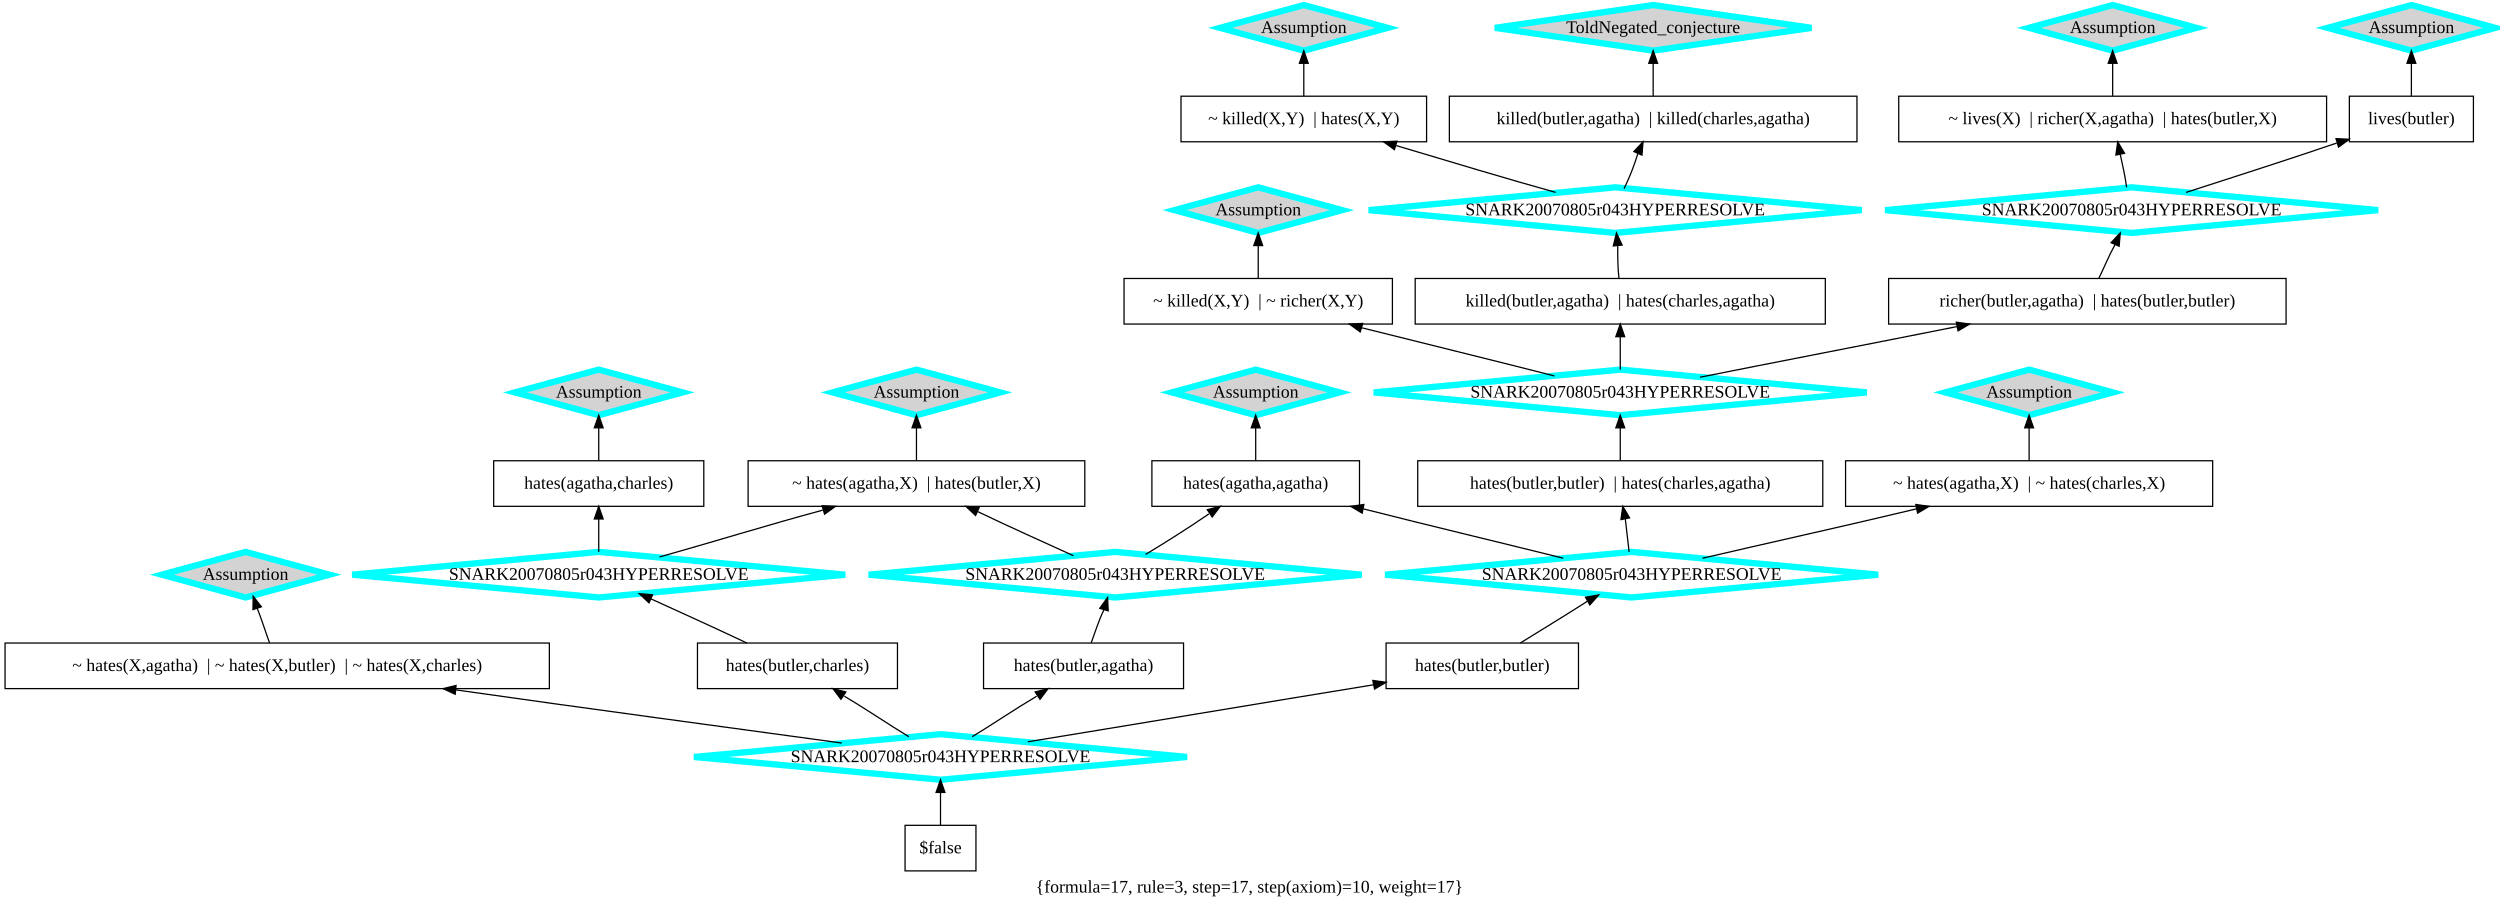
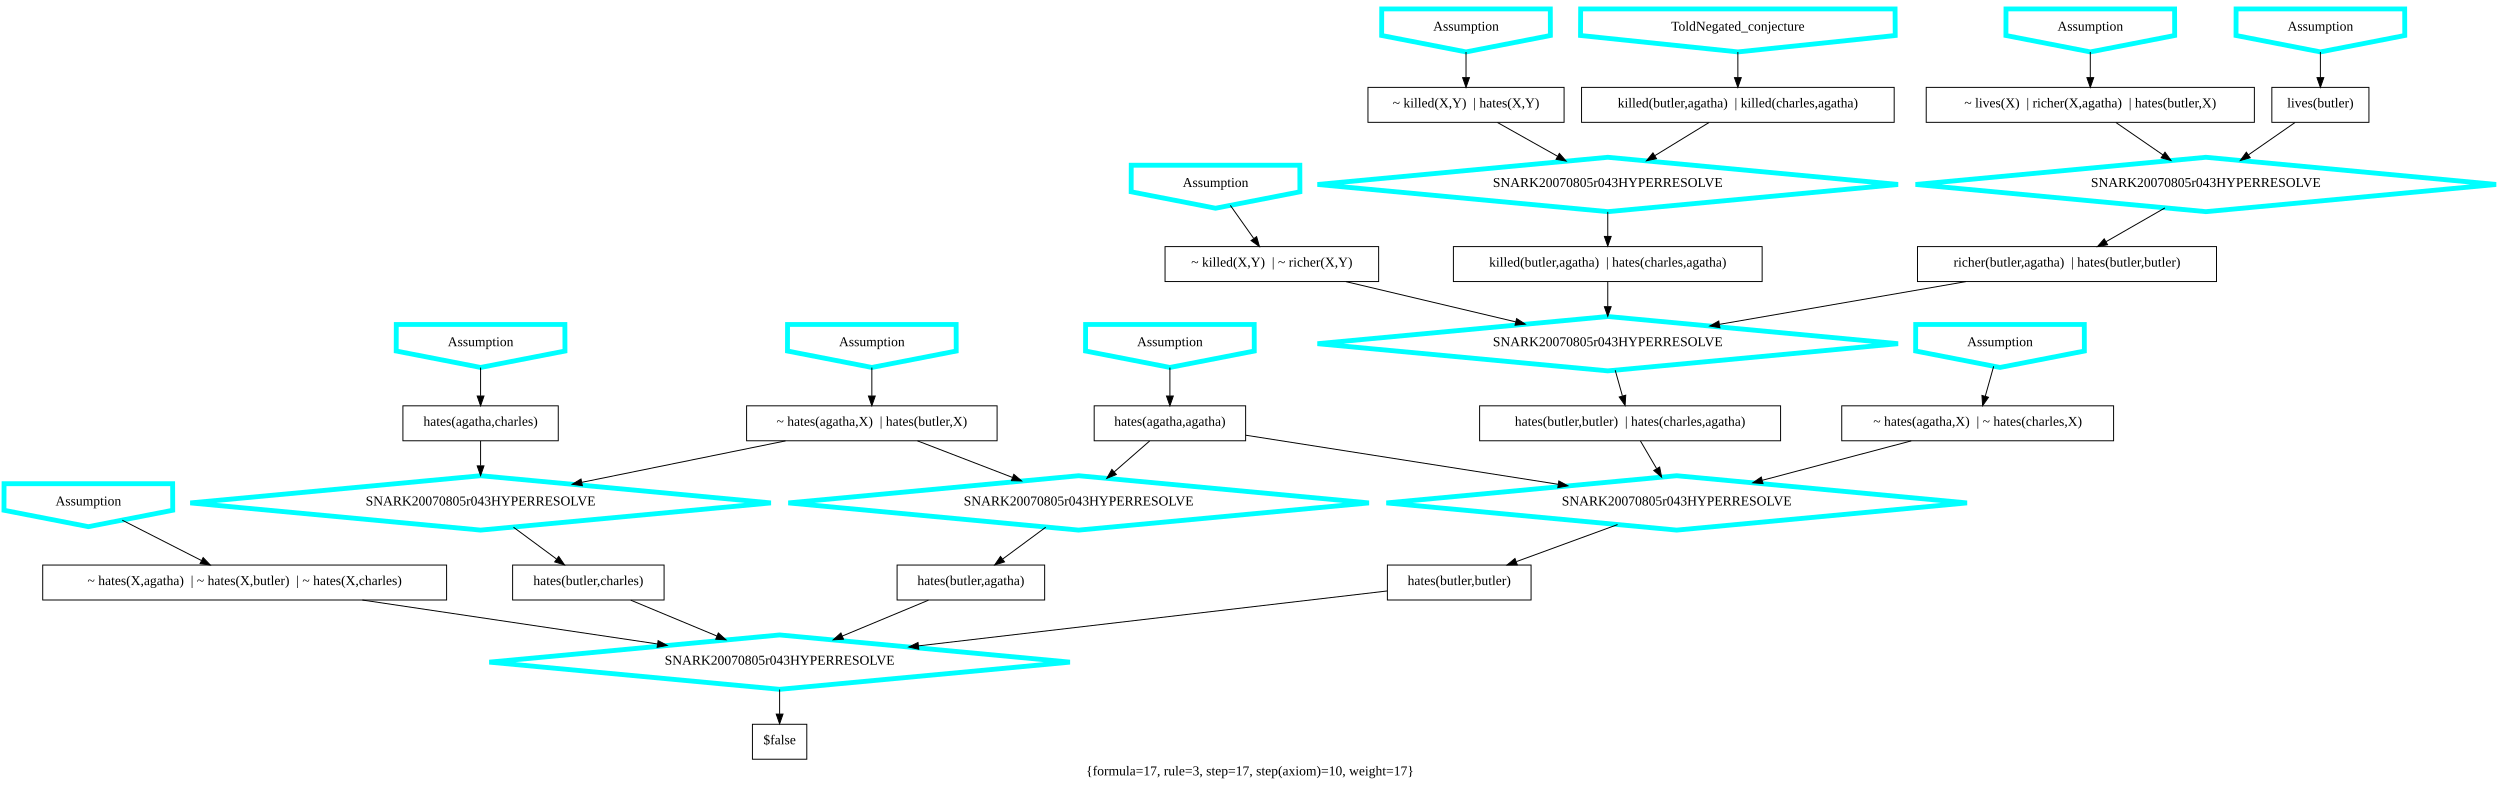
- <svg xmlns="http://www.w3.org/2000/svg" xmlns:xlink="http://www.w3.org/1999/xlink" width="1975pt" height="717pt" viewBox="0.00 0.00 1975.00 717.00">
-   <g id="graph0" class="graph" transform="scale(1 1) rotate(0) translate(4 713)">
-     <polygon style="fill:white;stroke:white;" points="-4,4 -4,-713 1971,-713 1971,4 -4,4" />
-     <text text-anchor="middle" x="983" y="-7.9" style="font-family:Times New Roman;font-size:14.00;">{formula=17, rule=3, step=17, step(axiom)=10, weight=17}</text>
+ <svg xmlns="http://www.w3.org/2000/svg" xmlns:xlink="http://www.w3.org/1999/xlink" width="2575pt" height="814pt" viewBox="0.00 0.00 2575.00 814.00">
+   <g id="graph1" class="graph" transform="scale(1 1) rotate(0) translate(4 810)">
+     <polygon fill="white" stroke="white" points="-4,5 -4,-810 2572,-810 2572,5 -4,5" />
+     <text text-anchor="middle" x="1283.5" y="-11.4" font-family="Times New Roman,serif" font-size="14.00">{formula=17, rule=3, step=17, step(axiom)=10, weight=17}</text>
    <g id="node1" class="node">
      <a xlink:href="http://inference-web.org/proofs/tptp/Solutions/PUZ/PUZ001-1/SNARK---20080805r005/answer.owl#ns_no_one_hates_everyone_conclusion" xlink:title="~ hates(X,agatha)  | ~ hates(X,butler)  | ~ hates(X,charles)">
-         <polygon style="fill:white;stroke:black;" points="430,-205 1.98952e-13,-205 0,-169 430,-169 430,-205" />
-         <text text-anchor="middle" x="215" y="-182.9" style="font-family:Times New Roman;font-size:14.00;">~ hates(X,agatha)  | ~ hates(X,butler)  | ~ hates(X,charles)</text>
-       </a>
-     </g>
-     <g id="node20" class="node">
-       <a xlink:href="http://browser.inference-web.org/iwbrowser/BrowseNodeSet?url=http%3A%2F%2Finference-web.org%2Fproofs%2Ftptp%2FSolutions%2FPUZ%2FPUZ001-1%2FSNARK---20080805r005%2Fanswer.owl%23ns_no_one_hates_everyone" xlink:title="Assumption">
-         <polygon style="fill:lightgrey;stroke:cyan;stroke-width:5;" points="190,-277 123.793,-259 190,-241 256.207,-259 190,-277" />
-         <text text-anchor="middle" x="190" y="-254.9" style="font-family:Times New Roman;font-size:14.00;">Assumption</text>
+         <polygon fill="white" stroke="black" points="456,-228 40,-228 40,-192 456,-192 456,-228" />
+         <text text-anchor="middle" x="248" y="-207.4" font-family="Times New Roman,serif" font-size="14.00">~ hates(X,agatha)  | ~ hates(X,butler)  | ~ hates(X,charles)</text>
+       </a>
+     </g>
+     <g id="node51" class="node">
+       <a xlink:href="http://browser.inference-web.org/iwbrowser/BrowseNodeSet?url=http%3A%2F%2Finference-web.org%2Fproofs%2Ftptp%2FSolutions%2FPUZ%2FPUZ001-1%2FSNARK---20080805r005%2Fanswer.owl%23answer" xlink:title="SNARK20070805r043HYPERRESOLVE">
+         <polygon fill="white" stroke="cyan" stroke-width="5" points="799,-156 500,-128 799,-100 1098,-128 799,-156" />
+         <text text-anchor="middle" x="799" y="-125.4" font-family="Times New Roman,serif" font-size="14.00">SNARK20070805r043HYPERRESOLVE</text>
+       </a>
+     </g>
+     <g id="edge50" class="edge">
+       <path fill="none" stroke="black" d="M369.26,-191.954C459.355,-178.546 581.92,-160.306 673.104,-146.736" />
+       <polygon fill="black" stroke="black" points="673.847,-150.164 683.223,-145.23 672.816,-143.24 673.847,-150.164" />
+     </g>
+     <g id="node2" class="node">
+       <a xlink:href="http://inference-web.org/proofs/tptp/Solutions/PUZ/PUZ001-1/SNARK---20080805r005/answer.owl#ns_agatha_hates_charles_conclusion" xlink:title="hates(agatha,charles)">
+         <polygon fill="white" stroke="black" points="571,-392 411,-392 411,-356 571,-356 571,-392" />
+         <text text-anchor="middle" x="491" y="-371.4" font-family="Times New Roman,serif" font-size="14.00">hates(agatha,charles)</text>
+       </a>
+     </g>
+     <g id="node18" class="node">
+       <a xlink:href="http://browser.inference-web.org/iwbrowser/BrowseNodeSet?url=http%3A%2F%2Finference-web.org%2Fproofs%2Ftptp%2FSolutions%2FPUZ%2FPUZ001-1%2FSNARK---20080805r005%2Fanswer.owl%23ns_14" xlink:title="SNARK20070805r043HYPERRESOLVE">
+         <polygon fill="white" stroke="cyan" stroke-width="5" points="491,-320 192,-292 491,-264 790,-292 491,-320" />
+         <text text-anchor="middle" x="491" y="-289.4" font-family="Times New Roman,serif" font-size="14.00">SNARK20070805r043HYPERRESOLVE</text>
      </a>
    </g>
    <g id="edge4" class="edge">
-       <path style="fill:none;stroke:black;" d="M209,-205C206,-213 203,-223 199,-233" />
-       <polygon style="fill:black;stroke:black;" points="195.842,-231.406 196,-242 202.483,-233.62 195.842,-231.406" />
-     </g>
-     <g id="node2" class="node">
+       <path fill="none" stroke="black" d="M491,-355.802C491,-348.273 491,-339.24 491,-330.372" />
+       <polygon fill="black" stroke="black" points="494.5,-330.137 491,-320.137 487.5,-330.137 494.5,-330.137" />
+     </g>
+     <g id="node3" class="node">
      <a xlink:href="http://inference-web.org/proofs/tptp/Solutions/PUZ/PUZ001-1/SNARK---20080805r005/answer.owl#ns_17_conclusion" xlink:title="hates(butler,butler)  | hates(charles,agatha)">
-         <polygon style="fill:white;stroke:black;" points="1436,-349 1116,-349 1116,-313 1436,-313 1436,-349" />
-         <text text-anchor="middle" x="1276" y="-326.9" style="font-family:Times New Roman;font-size:14.00;">hates(butler,butler)  | hates(charles,agatha)</text>
-       </a>
-     </g>
-     <g id="node44" class="node">
-       <a xlink:href="http://browser.inference-web.org/iwbrowser/BrowseNodeSet?url=http%3A%2F%2Finference-web.org%2Fproofs%2Ftptp%2FSolutions%2FPUZ%2FPUZ001-1%2FSNARK---20080805r005%2Fanswer.owl%23ns_17" xlink:title="SNARK20070805r043HYPERRESOLVE">
-         <polygon style="fill:white;stroke:cyan;stroke-width:5;" points="1276,-421 1081.24,-403 1276,-385 1470.76,-403 1276,-421" />
-         <text text-anchor="middle" x="1276" y="-398.9" style="font-family:Times New Roman;font-size:14.00;">SNARK20070805r043HYPERRESOLVE</text>
-       </a>
-     </g>
-     <g id="edge36" class="edge">
-       <path style="fill:none;stroke:black;" d="M1276,-349C1276,-357 1276,-366 1276,-375" />
-       <polygon style="fill:black;stroke:black;" points="1272.5,-375 1276,-385 1279.5,-375 1272.5,-375" />
-     </g>
-     <g id="node3" class="node">
+         <polygon fill="white" stroke="black" points="1830,-392 1520,-392 1520,-356 1830,-356 1830,-392" />
+         <text text-anchor="middle" x="1675" y="-371.4" font-family="Times New Roman,serif" font-size="14.00">hates(butler,butler)  | hates(charles,agatha)</text>
+       </a>
+     </g>
+     <g id="node22" class="node">
+       <a xlink:href="http://browser.inference-web.org/iwbrowser/BrowseNodeSet?url=http%3A%2F%2Finference-web.org%2Fproofs%2Ftptp%2FSolutions%2FPUZ%2FPUZ001-1%2FSNARK---20080805r005%2Fanswer.owl%23ns_18" xlink:title="SNARK20070805r043HYPERRESOLVE">
+         <polygon fill="white" stroke="cyan" stroke-width="5" points="1723,-320 1424,-292 1723,-264 2022,-292 1723,-320" />
+         <text text-anchor="middle" x="1723" y="-289.4" font-family="Times New Roman,serif" font-size="14.00">SNARK20070805r043HYPERRESOLVE</text>
+       </a>
+     </g>
+     <g id="edge12" class="edge">
+       <path fill="none" stroke="black" d="M1685.65,-355.802C1690.56,-347.421 1696.56,-337.176 1702.3,-327.369" />
+       <polygon fill="black" stroke="black" points="1705.43,-328.951 1707.46,-318.552 1699.38,-325.414 1705.43,-328.951" />
+     </g>
+     <g id="node4" class="node">
      <a xlink:href="http://inference-web.org/proofs/tptp/Solutions/PUZ/PUZ001-1/SNARK---20080805r005/answer.owl#ns_killer_hates_victim_conclusion" xlink:title="~ killed(X,Y)  | hates(X,Y)">
-         <polygon style="fill:white;stroke:black;" points="1123,-637 929,-637 929,-601 1123,-601 1123,-637" />
-         <text text-anchor="middle" x="1026" y="-614.9" style="font-family:Times New Roman;font-size:14.00;">~ killed(X,Y)  | hates(X,Y)</text>
-       </a>
-     </g>
-     <g id="node22" class="node">
-       <a xlink:href="http://browser.inference-web.org/iwbrowser/BrowseNodeSet?url=http%3A%2F%2Finference-web.org%2Fproofs%2Ftptp%2FSolutions%2FPUZ%2FPUZ001-1%2FSNARK---20080805r005%2Fanswer.owl%23ns_killer_hates_victim" xlink:title="Assumption">
-         <polygon style="fill:lightgrey;stroke:cyan;stroke-width:5;" points="1026,-709 959.793,-691 1026,-673 1092.21,-691 1026,-709" />
-         <text text-anchor="middle" x="1026" y="-686.9" style="font-family:Times New Roman;font-size:14.00;">Assumption</text>
-       </a>
-     </g>
-     <g id="edge6" class="edge">
-       <path style="fill:none;stroke:black;" d="M1026,-637C1026,-645 1026,-654 1026,-663" />
-       <polygon style="fill:black;stroke:black;" points="1022.5,-663 1026,-673 1029.5,-663 1022.5,-663" />
-     </g>
-     <g id="node4" class="node">
-       <a xlink:href="http://inference-web.org/proofs/tptp/Solutions/PUZ/PUZ001-1/SNARK---20080805r005/answer.owl#ns_agatha_hates_charles_conclusion" xlink:title="hates(agatha,charles)">
-         <polygon style="fill:white;stroke:black;" points="552,-349 386,-349 386,-313 552,-313 552,-349" />
-         <text text-anchor="middle" x="469" y="-326.9" style="font-family:Times New Roman;font-size:14.00;">hates(agatha,charles)</text>
-       </a>
-     </g>
-     <g id="node40" class="node">
-       <a xlink:href="http://browser.inference-web.org/iwbrowser/BrowseNodeSet?url=http%3A%2F%2Finference-web.org%2Fproofs%2Ftptp%2FSolutions%2FPUZ%2FPUZ001-1%2FSNARK---20080805r005%2Fanswer.owl%23ns_agatha_hates_charles" xlink:title="Assumption">
-         <polygon style="fill:lightgrey;stroke:cyan;stroke-width:5;" points="469,-421 402.793,-403 469,-385 535.207,-403 469,-421" />
-         <text text-anchor="middle" x="469" y="-398.9" style="font-family:Times New Roman;font-size:14.00;">Assumption</text>
-       </a>
-     </g>
-     <g id="edge32" class="edge">
-       <path style="fill:none;stroke:black;" d="M469,-349C469,-357 469,-366 469,-375" />
-       <polygon style="fill:black;stroke:black;" points="465.5,-375 469,-385 472.5,-375 465.5,-375" />
+         <polygon fill="white" stroke="black" points="1607,-720 1405,-720 1405,-684 1607,-684 1607,-720" />
+         <text text-anchor="middle" x="1506" y="-699.4" font-family="Times New Roman,serif" font-size="14.00">~ killed(X,Y)  | hates(X,Y)</text>
+       </a>
+     </g>
+     <g id="node27" class="node">
+       <a xlink:href="http://browser.inference-web.org/iwbrowser/BrowseNodeSet?url=http%3A%2F%2Finference-web.org%2Fproofs%2Ftptp%2FSolutions%2FPUZ%2FPUZ001-1%2FSNARK---20080805r005%2Fanswer.owl%23ns_15" xlink:title="SNARK20070805r043HYPERRESOLVE">
+         <polygon fill="white" stroke="cyan" stroke-width="5" points="1652,-648 1353,-620 1652,-592 1951,-620 1652,-648" />
+         <text text-anchor="middle" x="1652" y="-617.4" font-family="Times New Roman,serif" font-size="14.00">SNARK20070805r043HYPERRESOLVE</text>
+       </a>
+     </g>
+     <g id="edge18" class="edge">
+       <path fill="none" stroke="black" d="M1538.4,-683.802C1556.55,-673.608 1579.61,-660.658 1600.2,-649.093" />
+       <polygon fill="black" stroke="black" points="1602.15,-652.011 1609.16,-644.062 1598.72,-645.908 1602.15,-652.011" />
    </g>
    <g id="node5" class="node">
      <a xlink:href="http://inference-web.org/proofs/tptp/Solutions/PUZ/PUZ001-1/SNARK---20080805r005/answer.owl#ns_different_hates_conclusion" xlink:title="~ hates(agatha,X)  | ~ hates(charles,X)">
-         <polygon style="fill:white;stroke:black;" points="1744,-349 1454,-349 1454,-313 1744,-313 1744,-349" />
-         <text text-anchor="middle" x="1599" y="-326.9" style="font-family:Times New Roman;font-size:14.00;">~ hates(agatha,X)  | ~ hates(charles,X)</text>
-       </a>
-     </g>
-     <g id="node64" class="node">
-       <a xlink:href="http://browser.inference-web.org/iwbrowser/BrowseNodeSet?url=http%3A%2F%2Finference-web.org%2Fproofs%2Ftptp%2FSolutions%2FPUZ%2FPUZ001-1%2FSNARK---20080805r005%2Fanswer.owl%23ns_different_hates" xlink:title="Assumption">
-         <polygon style="fill:lightgrey;stroke:cyan;stroke-width:5;" points="1599,-421 1532.79,-403 1599,-385 1665.21,-403 1599,-421" />
-         <text text-anchor="middle" x="1599" y="-398.9" style="font-family:Times New Roman;font-size:14.00;">Assumption</text>
-       </a>
-     </g>
-     <g id="edge66" class="edge">
-       <path style="fill:none;stroke:black;" d="M1599,-349C1599,-357 1599,-366 1599,-375" />
-       <polygon style="fill:black;stroke:black;" points="1595.5,-375 1599,-385 1602.5,-375 1595.5,-375" />
+         <polygon fill="white" stroke="black" points="2173,-392 1893,-392 1893,-356 2173,-356 2173,-392" />
+         <text text-anchor="middle" x="2033" y="-371.4" font-family="Times New Roman,serif" font-size="14.00">~ hates(agatha,X)  | ~ hates(charles,X)</text>
+       </a>
+     </g>
+     <g id="edge10" class="edge">
+       <path fill="none" stroke="black" d="M1964.59,-355.903C1919.46,-343.968 1859.93,-328.219 1811.25,-315.343" />
+       <polygon fill="black" stroke="black" points="1811.91,-311.898 1801.35,-312.725 1810.12,-318.666 1811.91,-311.898" />
    </g>
    <g id="node6" class="node">
      <a xlink:href="http://inference-web.org/proofs/tptp/Solutions/PUZ/PUZ001-1/SNARK---20080805r005/answer.owl#ns_poorer_killer_conclusion" xlink:title="~ killed(X,Y)  | ~ richer(X,Y)">
-         <polygon style="fill:white;stroke:black;" points="1096,-493 884,-493 884,-457 1096,-457 1096,-493" />
-         <text text-anchor="middle" x="990" y="-470.9" style="font-family:Times New Roman;font-size:14.00;">~ killed(X,Y)  | ~ richer(X,Y)</text>
-       </a>
-     </g>
-     <g id="node34" class="node">
-       <a xlink:href="http://browser.inference-web.org/iwbrowser/BrowseNodeSet?url=http%3A%2F%2Finference-web.org%2Fproofs%2Ftptp%2FSolutions%2FPUZ%2FPUZ001-1%2FSNARK---20080805r005%2Fanswer.owl%23ns_poorer_killer" xlink:title="Assumption">
-         <polygon style="fill:lightgrey;stroke:cyan;stroke-width:5;" points="990,-565 923.793,-547 990,-529 1056.21,-547 990,-565" />
-         <text text-anchor="middle" x="990" y="-542.9" style="font-family:Times New Roman;font-size:14.00;">Assumption</text>
-       </a>
-     </g>
-     <g id="edge24" class="edge">
-       <path style="fill:none;stroke:black;" d="M990,-493C990,-501 990,-510 990,-519" />
-       <polygon style="fill:black;stroke:black;" points="986.5,-519 990,-529 993.5,-519 986.5,-519" />
+         <polygon fill="white" stroke="black" points="1416,-556 1196,-556 1196,-520 1416,-520 1416,-556" />
+         <text text-anchor="middle" x="1306" y="-535.4" font-family="Times New Roman,serif" font-size="14.00">~ killed(X,Y)  | ~ richer(X,Y)</text>
+       </a>
+     </g>
+     <g id="node65" class="node">
+       <a xlink:href="http://browser.inference-web.org/iwbrowser/BrowseNodeSet?url=http%3A%2F%2Finference-web.org%2Fproofs%2Ftptp%2FSolutions%2FPUZ%2FPUZ001-1%2FSNARK---20080805r005%2Fanswer.owl%23ns_17" xlink:title="SNARK20070805r043HYPERRESOLVE">
+         <polygon fill="white" stroke="cyan" stroke-width="5" points="1652,-484 1353,-456 1652,-428 1951,-456 1652,-484" />
+         <text text-anchor="middle" x="1652" y="-453.4" font-family="Times New Roman,serif" font-size="14.00">SNARK20070805r043HYPERRESOLVE</text>
+       </a>
+     </g>
+     <g id="edge68" class="edge">
+       <path fill="none" stroke="black" d="M1382.36,-519.903C1433.89,-507.69 1502.27,-491.484 1557.28,-478.449" />
+       <polygon fill="black" stroke="black" points="1558.11,-481.849 1567.03,-476.137 1556.49,-475.037 1558.11,-481.849" />
    </g>
    <g id="node7" class="node">
      <a xlink:href="http://inference-web.org/proofs/tptp/Solutions/PUZ/PUZ001-1/SNARK---20080805r005/answer.owl#ns_19_conclusion" xlink:title="$false">
-         <polygon style="fill:white;stroke:black;" points="767,-61 711,-61 711,-25 767,-25 767,-61" />
-         <text text-anchor="middle" x="739" y="-38.9" style="font-family:Times New Roman;font-size:14.00;">$false</text>
-       </a>
-     </g>
-     <g id="node28" class="node">
-       <a xlink:href="http://browser.inference-web.org/iwbrowser/BrowseNodeSet?url=http%3A%2F%2Finference-web.org%2Fproofs%2Ftptp%2FSolutions%2FPUZ%2FPUZ001-1%2FSNARK---20080805r005%2Fanswer.owl%23answer" xlink:title="SNARK20070805r043HYPERRESOLVE">
-         <polygon style="fill:white;stroke:cyan;stroke-width:5;" points="739,-133 544.237,-115 739,-97 933.763,-115 739,-133" />
-         <text text-anchor="middle" x="739" y="-110.9" style="font-family:Times New Roman;font-size:14.00;">SNARK20070805r043HYPERRESOLVE</text>
-       </a>
-     </g>
-     <g id="edge14" class="edge">
-       <path style="fill:none;stroke:black;" d="M739,-61C739,-69 739,-78 739,-87" />
-       <polygon style="fill:black;stroke:black;" points="735.5,-87 739,-97 742.5,-87 735.5,-87" />
+         <polygon fill="white" stroke="black" points="827,-64 771,-64 771,-28 827,-28 827,-64" />
+         <text text-anchor="middle" x="799" y="-43.4" font-family="Times New Roman,serif" font-size="14.00">$false</text>
+       </a>
    </g>
    <g id="node8" class="node">
      <a xlink:href="http://inference-web.org/proofs/tptp/Solutions/PUZ/PUZ001-1/SNARK---20080805r005/answer.owl#ns_14_conclusion" xlink:title="hates(butler,charles)">
-         <polygon style="fill:white;stroke:black;" points="705,-205 547,-205 547,-169 705,-169 705,-205" />
-         <text text-anchor="middle" x="626" y="-182.9" style="font-family:Times New Roman;font-size:14.00;">hates(butler,charles)</text>
-       </a>
-     </g>
-     <g id="node60" class="node">
-       <a xlink:href="http://browser.inference-web.org/iwbrowser/BrowseNodeSet?url=http%3A%2F%2Finference-web.org%2Fproofs%2Ftptp%2FSolutions%2FPUZ%2FPUZ001-1%2FSNARK---20080805r005%2Fanswer.owl%23ns_14" xlink:title="SNARK20070805r043HYPERRESOLVE">
-         <polygon style="fill:white;stroke:cyan;stroke-width:5;" points="469,-277 274.237,-259 469,-241 663.763,-259 469,-277" />
-         <text text-anchor="middle" x="469" y="-254.9" style="font-family:Times New Roman;font-size:14.00;">SNARK20070805r043HYPERRESOLVE</text>
-       </a>
-     </g>
-     <g id="edge60" class="edge">
-       <path style="fill:none;stroke:black;" d="M586,-205C563,-216 534,-229 510,-240" />
-       <polygon style="fill:black;stroke:black;" points="508.717,-236.74 501,-244 511.56,-243.137 508.717,-236.74" />
+         <polygon fill="white" stroke="black" points="680,-228 524,-228 524,-192 680,-192 680,-228" />
+         <text text-anchor="middle" x="602" y="-207.4" font-family="Times New Roman,serif" font-size="14.00">hates(butler,charles)</text>
+       </a>
+     </g>
+     <g id="edge52" class="edge">
+       <path fill="none" stroke="black" d="M645.721,-191.802C671.803,-180.945 705.4,-166.96 734.489,-154.852" />
+       <polygon fill="black" stroke="black" points="735.873,-158.067 743.76,-150.993 733.183,-151.605 735.873,-158.067" />
    </g>
    <g id="node9" class="node">
      <a xlink:href="http://inference-web.org/proofs/tptp/Solutions/PUZ/PUZ001-1/SNARK---20080805r005/answer.owl#ns_13_conclusion" xlink:title="hates(butler,agatha)">
-         <polygon style="fill:white;stroke:black;" points="931,-205 773,-205 773,-169 931,-169 931,-205" />
-         <text text-anchor="middle" x="852" y="-182.9" style="font-family:Times New Roman;font-size:14.00;">hates(butler,agatha)</text>
-       </a>
-     </g>
-     <g id="node24" class="node">
-       <a xlink:href="http://browser.inference-web.org/iwbrowser/BrowseNodeSet?url=http%3A%2F%2Finference-web.org%2Fproofs%2Ftptp%2FSolutions%2FPUZ%2FPUZ001-1%2FSNARK---20080805r005%2Fanswer.owl%23ns_13" xlink:title="SNARK20070805r043HYPERRESOLVE">
-         <polygon style="fill:white;stroke:cyan;stroke-width:5;" points="877,-277 682.237,-259 877,-241 1071.76,-259 877,-277" />
-         <text text-anchor="middle" x="877" y="-254.9" style="font-family:Times New Roman;font-size:14.00;">SNARK20070805r043HYPERRESOLVE</text>
-       </a>
-     </g>
-     <g id="edge8" class="edge">
-       <path style="fill:none;stroke:black;" d="M858,-205C861,-213 864,-223 868,-231" />
-       <polygon style="fill:black;stroke:black;" points="864.774,-232.427 871,-241 871.479,-230.416 864.774,-232.427" />
+         <polygon fill="white" stroke="black" points="1072,-228 920,-228 920,-192 1072,-192 1072,-228" />
+         <text text-anchor="middle" x="996" y="-207.4" font-family="Times New Roman,serif" font-size="14.00">hates(butler,agatha)</text>
+       </a>
+     </g>
+     <g id="edge48" class="edge">
+       <path fill="none" stroke="black" d="M952.279,-191.802C926.197,-180.945 892.6,-166.96 863.511,-154.852" />
+       <polygon fill="black" stroke="black" points="864.817,-151.605 854.24,-150.993 862.127,-158.067 864.817,-151.605" />
    </g>
    <g id="node10" class="node">
      <a xlink:href="http://inference-web.org/proofs/tptp/Solutions/PUZ/PUZ001-1/SNARK---20080805r005/answer.owl#ns_18_conclusion" xlink:title="hates(butler,butler)">
-         <polygon style="fill:white;stroke:black;" points="1243,-205 1091,-205 1091,-169 1243,-169 1243,-205" />
-         <text text-anchor="middle" x="1167" y="-182.9" style="font-family:Times New Roman;font-size:14.00;">hates(butler,butler)</text>
-       </a>
-     </g>
-     <g id="node51" class="node">
-       <a xlink:href="http://browser.inference-web.org/iwbrowser/BrowseNodeSet?url=http%3A%2F%2Finference-web.org%2Fproofs%2Ftptp%2FSolutions%2FPUZ%2FPUZ001-1%2FSNARK---20080805r005%2Fanswer.owl%23ns_18" xlink:title="SNARK20070805r043HYPERRESOLVE">
-         <polygon style="fill:white;stroke:cyan;stroke-width:5;" points="1285,-277 1090.24,-259 1285,-241 1479.76,-259 1285,-277" />
-         <text text-anchor="middle" x="1285" y="-254.9" style="font-family:Times New Roman;font-size:14.00;">SNARK20070805r043HYPERRESOLVE</text>
-       </a>
-     </g>
-     <g id="edge46" class="edge">
-       <path style="fill:none;stroke:black;" d="M1197,-205C1213,-215 1233,-227 1250,-238" />
-       <polygon style="fill:black;stroke:black;" points="1248.56,-241.203 1259,-243 1251.96,-235.084 1248.56,-241.203" />
+         <polygon fill="white" stroke="black" points="1573,-228 1425,-228 1425,-192 1573,-192 1573,-228" />
+         <text text-anchor="middle" x="1499" y="-207.4" font-family="Times New Roman,serif" font-size="14.00">hates(butler,butler)</text>
+       </a>
+     </g>
+     <g id="edge54" class="edge">
+       <path fill="none" stroke="black" d="M1424.75,-201.302C1310.21,-187.885 1088.38,-161.898 941.977,-144.749" />
+       <polygon fill="black" stroke="black" points="942.347,-141.268 932.008,-143.581 941.533,-148.221 942.347,-141.268" />
    </g>
    <g id="node11" class="node">
+       <a xlink:href="http://inference-web.org/proofs/tptp/Solutions/PUZ/PUZ001-1/SNARK---20080805r005/answer.owl#ns_same_hates_conclusion" xlink:title="~ hates(agatha,X)  | hates(butler,X)">
+         <polygon fill="white" stroke="black" points="1023,-392 765,-392 765,-356 1023,-356 1023,-392" />
+         <text text-anchor="middle" x="894" y="-371.4" font-family="Times New Roman,serif" font-size="14.00">~ hates(agatha,X)  | hates(butler,X)</text>
+       </a>
+     </g>
+     <g id="edge6" class="edge">
+       <path fill="none" stroke="black" d="M805.061,-355.903C743.107,-343.297 660.25,-326.438 595.198,-313.202" />
+       <polygon fill="black" stroke="black" points="595.823,-309.757 585.326,-311.193 594.427,-316.616 595.823,-309.757" />
+     </g>
+     <g id="node41" class="node">
+       <a xlink:href="http://browser.inference-web.org/iwbrowser/BrowseNodeSet?url=http%3A%2F%2Finference-web.org%2Fproofs%2Ftptp%2FSolutions%2FPUZ%2FPUZ001-1%2FSNARK---20080805r005%2Fanswer.owl%23ns_13" xlink:title="SNARK20070805r043HYPERRESOLVE">
+         <polygon fill="white" stroke="cyan" stroke-width="5" points="1107,-320 808,-292 1107,-264 1406,-292 1107,-320" />
+         <text text-anchor="middle" x="1107" y="-289.4" font-family="Times New Roman,serif" font-size="14.00">SNARK20070805r043HYPERRESOLVE</text>
+       </a>
+     </g>
+     <g id="edge34" class="edge">
+       <path fill="none" stroke="black" d="M941.007,-355.903C969.652,-344.876 1006.75,-330.593 1038.61,-318.329" />
+       <polygon fill="black" stroke="black" points="1040.24,-321.452 1048.31,-314.593 1037.72,-314.919 1040.24,-321.452" />
+     </g>
+     <g id="node12" class="node">
      <a xlink:href="http://inference-web.org/proofs/tptp/Solutions/PUZ/PUZ001-1/SNARK---20080805r005/answer.owl#ns_agatha_hates_agatha_conclusion" xlink:title="hates(agatha,agatha)">
-         <polygon style="fill:white;stroke:black;" points="1070,-349 906,-349 906,-313 1070,-313 1070,-349" />
-         <text text-anchor="middle" x="988" y="-326.9" style="font-family:Times New Roman;font-size:14.00;">hates(agatha,agatha)</text>
-       </a>
-     </g>
-     <g id="node49" class="node">
-       <a xlink:href="http://browser.inference-web.org/iwbrowser/BrowseNodeSet?url=http%3A%2F%2Finference-web.org%2Fproofs%2Ftptp%2FSolutions%2FPUZ%2FPUZ001-1%2FSNARK---20080805r005%2Fanswer.owl%23ns_agatha_hates_agatha" xlink:title="Assumption">
-         <polygon style="fill:lightgrey;stroke:cyan;stroke-width:5;" points="988,-421 921.793,-403 988,-385 1054.21,-403 988,-421" />
-         <text text-anchor="middle" x="988" y="-398.9" style="font-family:Times New Roman;font-size:14.00;">Assumption</text>
-       </a>
-     </g>
-     <g id="edge44" class="edge">
-       <path style="fill:none;stroke:black;" d="M988,-349C988,-357 988,-366 988,-375" />
-       <polygon style="fill:black;stroke:black;" points="984.5,-375 988,-385 991.5,-375 984.5,-375" />
-     </g>
-     <g id="node12" class="node">
-       <a xlink:href="http://inference-web.org/proofs/tptp/Solutions/PUZ/PUZ001-1/SNARK---20080805r005/answer.owl#ns_same_hates_conclusion" xlink:title="~ hates(agatha,X)  | hates(butler,X)">
-         <polygon style="fill:white;stroke:black;" points="853,-349 587,-349 587,-313 853,-313 853,-349" />
-         <text text-anchor="middle" x="720" y="-326.9" style="font-family:Times New Roman;font-size:14.00;">~ hates(agatha,X)  | hates(butler,X)</text>
-       </a>
-     </g>
-     <g id="node42" class="node">
-       <a xlink:href="http://browser.inference-web.org/iwbrowser/BrowseNodeSet?url=http%3A%2F%2Finference-web.org%2Fproofs%2Ftptp%2FSolutions%2FPUZ%2FPUZ001-1%2FSNARK---20080805r005%2Fanswer.owl%23ns_same_hates" xlink:title="Assumption">
-         <polygon style="fill:lightgrey;stroke:cyan;stroke-width:5;" points="720,-421 653.793,-403 720,-385 786.207,-403 720,-421" />
-         <text text-anchor="middle" x="720" y="-398.9" style="font-family:Times New Roman;font-size:14.00;">Assumption</text>
-       </a>
-     </g>
-     <g id="edge34" class="edge">
-       <path style="fill:none;stroke:black;" d="M720,-349C720,-357 720,-366 720,-375" />
-       <polygon style="fill:black;stroke:black;" points="716.5,-375 720,-385 723.5,-375 716.5,-375" />
+         <polygon fill="white" stroke="black" points="1279,-392 1123,-392 1123,-356 1279,-356 1279,-392" />
+         <text text-anchor="middle" x="1201" y="-371.4" font-family="Times New Roman,serif" font-size="14.00">hates(agatha,agatha)</text>
+       </a>
+     </g>
+     <g id="edge14" class="edge">
+       <path fill="none" stroke="black" d="M1279.15,-361.724C1364.25,-348.355 1501.48,-326.798 1600.84,-311.19" />
+       <polygon fill="black" stroke="black" points="1601.6,-314.613 1610.94,-309.603 1600.52,-307.698 1601.6,-314.613" />
+     </g>
+     <g id="edge36" class="edge">
+       <path fill="none" stroke="black" d="M1180.14,-355.802C1169.39,-346.424 1155.96,-334.713 1143.56,-323.893" />
+       <polygon fill="black" stroke="black" points="1145.84,-321.236 1136,-317.3 1141.24,-326.511 1145.84,-321.236" />
    </g>
    <g id="node13" class="node">
      <a xlink:href="http://inference-web.org/proofs/tptp/Solutions/PUZ/PUZ001-1/SNARK---20080805r005/answer.owl#ns_15_conclusion" xlink:title="killed(butler,agatha)  | hates(charles,agatha)">
-         <polygon style="fill:white;stroke:black;" points="1438,-493 1114,-493 1114,-457 1438,-457 1438,-493" />
-         <text text-anchor="middle" x="1276" y="-470.9" style="font-family:Times New Roman;font-size:14.00;">killed(butler,agatha)  | hates(charles,agatha)</text>
-       </a>
-     </g>
-     <g id="node36" class="node">
-       <a xlink:href="http://browser.inference-web.org/iwbrowser/BrowseNodeSet?url=http%3A%2F%2Finference-web.org%2Fproofs%2Ftptp%2FSolutions%2FPUZ%2FPUZ001-1%2FSNARK---20080805r005%2Fanswer.owl%23ns_15" xlink:title="SNARK20070805r043HYPERRESOLVE">
-         <polygon style="fill:white;stroke:cyan;stroke-width:5;" points="1272,-565 1077.24,-547 1272,-529 1466.76,-547 1272,-565" />
-         <text text-anchor="middle" x="1272" y="-542.9" style="font-family:Times New Roman;font-size:14.00;">SNARK20070805r043HYPERRESOLVE</text>
-       </a>
-     </g>
-     <g id="edge26" class="edge">
-       <path style="fill:none;stroke:black;" d="M1275,-493C1274,-501 1274,-510 1274,-519" />
-       <polygon style="fill:black;stroke:black;" points="1270.51,-518.701 1273,-529 1277.48,-519.398 1270.51,-518.701" />
+         <polygon fill="white" stroke="black" points="1811,-556 1493,-556 1493,-520 1811,-520 1811,-556" />
+         <text text-anchor="middle" x="1652" y="-535.4" font-family="Times New Roman,serif" font-size="14.00">killed(butler,agatha)  | hates(charles,agatha)</text>
+       </a>
+     </g>
+     <g id="edge70" class="edge">
+       <path fill="none" stroke="black" d="M1652,-519.802C1652,-512.273 1652,-503.24 1652,-494.372" />
+       <polygon fill="black" stroke="black" points="1655.5,-494.137 1652,-484.137 1648.5,-494.137 1655.5,-494.137" />
    </g>
    <g id="node14" class="node">
      <a xlink:href="http://inference-web.org/proofs/tptp/Solutions/PUZ/PUZ001-1/SNARK---20080805r005/answer.owl#ns_butler_hates_poor_conclusion" xlink:title="~ lives(X)  | richer(X,agatha)  | hates(butler,X)">
-         <polygon style="fill:white;stroke:black;" points="1834,-637 1496,-637 1496,-601 1834,-601 1834,-637" />
-         <text text-anchor="middle" x="1665" y="-614.9" style="font-family:Times New Roman;font-size:14.00;">~ lives(X)  | richer(X,agatha)  | hates(butler,X)</text>
-       </a>
-     </g>
-     <g id="node68" class="node">
-       <a xlink:href="http://browser.inference-web.org/iwbrowser/BrowseNodeSet?url=http%3A%2F%2Finference-web.org%2Fproofs%2Ftptp%2FSolutions%2FPUZ%2FPUZ001-1%2FSNARK---20080805r005%2Fanswer.owl%23ns_butler_hates_poor" xlink:title="Assumption">
-         <polygon style="fill:lightgrey;stroke:cyan;stroke-width:5;" points="1665,-709 1598.79,-691 1665,-673 1731.21,-691 1665,-709" />
-         <text text-anchor="middle" x="1665" y="-686.9" style="font-family:Times New Roman;font-size:14.00;">Assumption</text>
-       </a>
-     </g>
-     <g id="edge70" class="edge">
-       <path style="fill:none;stroke:black;" d="M1665,-637C1665,-645 1665,-654 1665,-663" />
-       <polygon style="fill:black;stroke:black;" points="1661.5,-663 1665,-673 1668.5,-663 1661.5,-663" />
+         <polygon fill="white" stroke="black" points="2318,-720 1980,-720 1980,-684 2318,-684 2318,-720" />
+         <text text-anchor="middle" x="2149" y="-699.4" font-family="Times New Roman,serif" font-size="14.00">~ lives(X)  | richer(X,agatha)  | hates(butler,X)</text>
+       </a>
+     </g>
+     <g id="node47" class="node">
+       <a xlink:href="http://browser.inference-web.org/iwbrowser/BrowseNodeSet?url=http%3A%2F%2Finference-web.org%2Fproofs%2Ftptp%2FSolutions%2FPUZ%2FPUZ001-1%2FSNARK---20080805r005%2Fanswer.owl%23ns_16" xlink:title="SNARK20070805r043HYPERRESOLVE">
+         <polygon fill="white" stroke="cyan" stroke-width="5" points="2268,-648 1969,-620 2268,-592 2567,-620 2268,-648" />
+         <text text-anchor="middle" x="2268" y="-617.4" font-family="Times New Roman,serif" font-size="14.00">SNARK20070805r043HYPERRESOLVE</text>
+       </a>
+     </g>
+     <g id="edge42" class="edge">
+       <path fill="none" stroke="black" d="M2175.41,-683.802C2189.64,-673.998 2207.57,-661.644 2223.85,-650.424" />
+       <polygon fill="black" stroke="black" points="2225.94,-653.235 2232.19,-644.679 2221.96,-647.471 2225.94,-653.235" />
    </g>
    <g id="node15" class="node">
      <a xlink:href="http://inference-web.org/proofs/tptp/Solutions/PUZ/PUZ001-1/SNARK---20080805r005/answer.owl#ns_16_conclusion" xlink:title="richer(butler,agatha)  | hates(butler,butler)">
-         <polygon style="fill:white;stroke:black;" points="1802,-493 1488,-493 1488,-457 1802,-457 1802,-493" />
-         <text text-anchor="middle" x="1645" y="-470.9" style="font-family:Times New Roman;font-size:14.00;">richer(butler,agatha)  | hates(butler,butler)</text>
-       </a>
-     </g>
-     <g id="node56" class="node">
-       <a xlink:href="http://browser.inference-web.org/iwbrowser/BrowseNodeSet?url=http%3A%2F%2Finference-web.org%2Fproofs%2Ftptp%2FSolutions%2FPUZ%2FPUZ001-1%2FSNARK---20080805r005%2Fanswer.owl%23ns_16" xlink:title="SNARK20070805r043HYPERRESOLVE">
-         <polygon style="fill:white;stroke:cyan;stroke-width:5;" points="1680,-565 1485.24,-547 1680,-529 1874.76,-547 1680,-565" />
-         <text text-anchor="middle" x="1680" y="-542.9" style="font-family:Times New Roman;font-size:14.00;">SNARK20070805r043HYPERRESOLVE</text>
-       </a>
-     </g>
-     <g id="edge54" class="edge">
-       <path style="fill:none;stroke:black;" d="M1654,-493C1658,-501 1662,-511 1667,-520" />
-       <polygon style="fill:black;stroke:black;" points="1663.74,-521.283 1671,-529 1670.14,-518.44 1663.74,-521.283" />
+         <polygon fill="white" stroke="black" points="2279,-556 1971,-556 1971,-520 2279,-520 2279,-556" />
+         <text text-anchor="middle" x="2125" y="-535.4" font-family="Times New Roman,serif" font-size="14.00">richer(butler,agatha)  | hates(butler,butler)</text>
+       </a>
+     </g>
+     <g id="edge66" class="edge">
+       <path fill="none" stroke="black" d="M2020.91,-519.954C1945.94,-506.957 1844.77,-489.42 1767.35,-475.997" />
+       <polygon fill="black" stroke="black" points="1767.52,-472.474 1757.07,-474.214 1766.32,-479.371 1767.52,-472.474" />
    </g>
    <g id="node16" class="node">
      <a xlink:href="http://inference-web.org/proofs/tptp/Solutions/PUZ/PUZ001-1/SNARK---20080805r005/answer.owl#ns_prove_neither_charles_nor_butler_did_it_conclusion" xlink:title="killed(butler,agatha)  | killed(charles,agatha)">
-         <polygon style="fill:white;stroke:black;" points="1463,-637 1141,-637 1141,-601 1463,-601 1463,-637" />
-         <text text-anchor="middle" x="1302" y="-614.9" style="font-family:Times New Roman;font-size:14.00;">killed(butler,agatha)  | killed(charles,agatha)</text>
-       </a>
-     </g>
-     <g id="node66" class="node">
-       <a xlink:href="http://browser.inference-web.org/iwbrowser/BrowseNodeSet?url=http%3A%2F%2Finference-web.org%2Fproofs%2Ftptp%2FSolutions%2FPUZ%2FPUZ001-1%2FSNARK---20080805r005%2Fanswer.owl%23ns_prove_neither_charles_nor_butler_did_it" xlink:title="ToldNegated_conjecture">
-         <polygon style="fill:lightgrey;stroke:cyan;stroke-width:5;" points="1302,-709 1176.92,-691 1302,-673 1427.08,-691 1302,-709" />
-         <text text-anchor="middle" x="1302" y="-686.9" style="font-family:Times New Roman;font-size:14.00;">ToldNegated_conjecture</text>
-       </a>
-     </g>
-     <g id="edge68" class="edge">
-       <path style="fill:none;stroke:black;" d="M1302,-637C1302,-645 1302,-654 1302,-663" />
-       <polygon style="fill:black;stroke:black;" points="1298.5,-663 1302,-673 1305.5,-663 1298.5,-663" />
+         <polygon fill="white" stroke="black" points="1947,-720 1625,-720 1625,-684 1947,-684 1947,-720" />
+         <text text-anchor="middle" x="1786" y="-699.4" font-family="Times New Roman,serif" font-size="14.00">killed(butler,agatha)  | killed(charles,agatha)</text>
+       </a>
+     </g>
+     <g id="edge20" class="edge">
+       <path fill="none" stroke="black" d="M1756.26,-683.802C1739.89,-673.781 1719.16,-661.097 1700.51,-649.682" />
+       <polygon fill="black" stroke="black" points="1702.18,-646.605 1691.82,-644.37 1698.53,-652.575 1702.18,-646.605" />
    </g>
    <g id="node17" class="node">
      <a xlink:href="http://inference-web.org/proofs/tptp/Solutions/PUZ/PUZ001-1/SNARK---20080805r005/answer.owl#ns_butler_conclusion" xlink:title="lives(butler)">
-         <polygon style="fill:white;stroke:black;" points="1950,-637 1852,-637 1852,-601 1950,-601 1950,-637" />
-         <text text-anchor="middle" x="1901" y="-614.9" style="font-family:Times New Roman;font-size:14.00;">lives(butler)</text>
-       </a>
-     </g>
-     <g id="node18" class="node">
+         <polygon fill="white" stroke="black" points="2436,-720 2336,-720 2336,-684 2436,-684 2436,-720" />
+         <text text-anchor="middle" x="2386" y="-699.4" font-family="Times New Roman,serif" font-size="14.00">lives(butler)</text>
+       </a>
+     </g>
+     <g id="edge44" class="edge">
+       <path fill="none" stroke="black" d="M2359.81,-683.802C2345.7,-673.998 2327.93,-661.644 2311.78,-650.424" />
+       <polygon fill="black" stroke="black" points="2313.72,-647.512 2303.51,-644.679 2309.73,-653.26 2313.72,-647.512" />
+     </g>
+     <g id="edge2" class="edge">
+       <path fill="none" stroke="black" d="M524.907,-266.952C538.951,-256.577 555.181,-244.587 569.116,-234.293" />
+       <polygon fill="black" stroke="black" points="571.492,-236.889 577.456,-228.132 567.333,-231.258 571.492,-236.889" />
+     </g>
+     <g id="edge8" class="edge">
+       <path fill="none" stroke="black" d="M1662.09,-269.701C1629.68,-257.839 1590.02,-243.319 1557.92,-231.568" />
+       <polygon fill="black" stroke="black" points="1558.81,-228.168 1548.22,-228.017 1556.4,-234.741 1558.81,-228.168" />
+     </g>
+     <g id="edge16" class="edge">
+       <path fill="none" stroke="black" d="M1652,-591.78C1652,-583.663 1652,-574.803 1652,-566.659" />
+       <polygon fill="black" stroke="black" points="1655.5,-566.489 1652,-556.489 1648.5,-566.489 1655.5,-566.489" />
+     </g>
+     <g id="node31" class="node">
+       <a xlink:href="http://browser.inference-web.org/iwbrowser/BrowseNodeSet?url=http%3A%2F%2Finference-web.org%2Fproofs%2Ftptp%2FSolutions%2FPUZ%2FPUZ001-1%2FSNARK---20080805r005%2Fanswer.owl%23ns_killer_hates_victim" xlink:title="Assumption">
+         <polygon fill="white" stroke="cyan" stroke-width="5" points="1419.1,-773.437 1506,-756.527 1592.9,-773.437 1592.82,-800.799 1419.18,-800.799 1419.1,-773.437" />
+         <text text-anchor="middle" x="1506" y="-778.4" font-family="Times New Roman,serif" font-size="14.00">Assumption</text>
+       </a>
+     </g>
+     <g id="edge22" class="edge">
+       <path fill="none" stroke="black" d="M1506,-756.437C1506,-748.157 1506,-738.849 1506,-730.304" />
+       <polygon fill="black" stroke="black" points="1509.5,-730.022 1506,-720.022 1502.5,-730.022 1509.5,-730.022" />
+     </g>
+     <g id="node33" class="node">
+       <a xlink:href="http://browser.inference-web.org/iwbrowser/BrowseNodeSet?url=http%3A%2F%2Finference-web.org%2Fproofs%2Ftptp%2FSolutions%2FPUZ%2FPUZ001-1%2FSNARK---20080805r005%2Fanswer.owl%23ns_agatha_hates_agatha" xlink:title="Assumption">
+         <polygon fill="white" stroke="cyan" stroke-width="5" points="1114.1,-448.437 1201,-431.527 1287.9,-448.437 1287.82,-475.799 1114.18,-475.799 1114.1,-448.437" />
+         <text text-anchor="middle" x="1201" y="-453.4" font-family="Times New Roman,serif" font-size="14.00">Assumption</text>
+       </a>
+     </g>
+     <g id="edge24" class="edge">
+       <path fill="none" stroke="black" d="M1201,-431.397C1201,-422.211 1201,-411.711 1201,-402.224" />
+       <polygon fill="black" stroke="black" points="1204.5,-402.068 1201,-392.068 1197.5,-402.068 1204.5,-402.068" />
+     </g>
+     <g id="node35" class="node">
+       <a xlink:href="http://browser.inference-web.org/iwbrowser/BrowseNodeSet?url=http%3A%2F%2Finference-web.org%2Fproofs%2Ftptp%2FSolutions%2FPUZ%2FPUZ001-1%2FSNARK---20080805r005%2Fanswer.owl%23ns_agatha_hates_charles" xlink:title="Assumption">
+         <polygon fill="white" stroke="cyan" stroke-width="5" points="404.096,-448.437 491,-431.527 577.904,-448.437 577.823,-475.799 404.177,-475.799 404.096,-448.437" />
+         <text text-anchor="middle" x="491" y="-453.4" font-family="Times New Roman,serif" font-size="14.00">Assumption</text>
+       </a>
+     </g>
+     <g id="edge26" class="edge">
+       <path fill="none" stroke="black" d="M491,-431.397C491,-422.211 491,-411.711 491,-402.224" />
+       <polygon fill="black" stroke="black" points="494.5,-402.068 491,-392.068 487.5,-402.068 494.5,-402.068" />
+     </g>
+     <g id="node37" class="node">
+       <a xlink:href="http://browser.inference-web.org/iwbrowser/BrowseNodeSet?url=http%3A%2F%2Finference-web.org%2Fproofs%2Ftptp%2FSolutions%2FPUZ%2FPUZ001-1%2FSNARK---20080805r005%2Fanswer.owl%23ns_no_one_hates_everyone" xlink:title="Assumption">
+         <polygon fill="white" stroke="cyan" stroke-width="5" points="0.096,-284.437 87,-267.527 173.904,-284.437 173.823,-311.799 0.177,-311.799 0.096,-284.437" />
+         <text text-anchor="middle" x="87" y="-289.4" font-family="Times New Roman,serif" font-size="14.00">Assumption</text>
+       </a>
+     </g>
+     <g id="edge28" class="edge">
+       <path fill="none" stroke="black" d="M121.935,-274.207C145.821,-262.041 177.689,-245.811 203.407,-232.712" />
+       <polygon fill="black" stroke="black" points="205.255,-235.698 212.578,-228.041 202.078,-229.461 205.255,-235.698" />
+     </g>
+     <g id="node39" class="node">
+       <a xlink:href="http://browser.inference-web.org/iwbrowser/BrowseNodeSet?url=http%3A%2F%2Finference-web.org%2Fproofs%2Ftptp%2FSolutions%2FPUZ%2FPUZ001-1%2FSNARK---20080805r005%2Fanswer.owl%23ns_butler_hates_poor" xlink:title="Assumption">
+         <polygon fill="white" stroke="cyan" stroke-width="5" points="2062.1,-773.437 2149,-756.527 2235.9,-773.437 2235.82,-800.799 2062.18,-800.799 2062.1,-773.437" />
+         <text text-anchor="middle" x="2149" y="-778.4" font-family="Times New Roman,serif" font-size="14.00">Assumption</text>
+       </a>
+     </g>
+     <g id="edge30" class="edge">
+       <path fill="none" stroke="black" d="M2149,-756.437C2149,-748.157 2149,-738.849 2149,-730.304" />
+       <polygon fill="black" stroke="black" points="2152.5,-730.022 2149,-720.022 2145.5,-730.022 2152.5,-730.022" />
+     </g>
+     <g id="edge32" class="edge">
+       <path fill="none" stroke="black" d="M1073.09,-266.952C1059.05,-256.577 1042.82,-244.587 1028.88,-234.293" />
+       <polygon fill="black" stroke="black" points="1030.67,-231.258 1020.54,-228.132 1026.51,-236.889 1030.67,-231.258" />
+     </g>
+     <g id="node45" class="node">
+       <a xlink:href="http://browser.inference-web.org/iwbrowser/BrowseNodeSet?url=http%3A%2F%2Finference-web.org%2Fproofs%2Ftptp%2FSolutions%2FPUZ%2FPUZ001-1%2FSNARK---20080805r005%2Fanswer.owl%23ns_prove_neither_charles_nor_butler_did_it" xlink:title="ToldNegated_conjecture">
+         <polygon fill="white" stroke="cyan" stroke-width="5" points="1623.93,-773.437 1786,-756.527 1948.07,-773.437 1947.92,-800.799 1624.08,-800.799 1623.93,-773.437" />
+         <text text-anchor="middle" x="1786" y="-778.4" font-family="Times New Roman,serif" font-size="14.00">ToldNegated_conjecture</text>
+       </a>
+     </g>
+     <g id="edge38" class="edge">
+       <path fill="none" stroke="black" d="M1786,-756.437C1786,-748.157 1786,-738.849 1786,-730.304" />
+       <polygon fill="black" stroke="black" points="1789.5,-730.022 1786,-720.022 1782.5,-730.022 1789.5,-730.022" />
+     </g>
+     <g id="edge40" class="edge">
+       <path fill="none" stroke="black" d="M2225.87,-595.841C2206.67,-584.829 2184.04,-571.856 2165.09,-560.99" />
+       <polygon fill="black" stroke="black" points="2166.81,-557.94 2156.39,-556.002 2163.33,-564.012 2166.81,-557.94" />
+     </g>
+     <g id="edge46" class="edge">
+       <path fill="none" stroke="black" d="M799,-99.78C799,-91.663 799,-82.803 799,-74.659" />
+       <polygon fill="black" stroke="black" points="802.5,-74.489 799,-64.489 795.5,-74.489 802.5,-74.489" />
+     </g>
+     <g id="node57" class="node">
      <a xlink:href="http://browser.inference-web.org/iwbrowser/BrowseNodeSet?url=http%3A%2F%2Finference-web.org%2Fproofs%2Ftptp%2FSolutions%2FPUZ%2FPUZ001-1%2FSNARK---20080805r005%2Fanswer.owl%23ns_butler" xlink:title="Assumption">
-         <polygon style="fill:lightgrey;stroke:cyan;stroke-width:5;" points="1901,-709 1834.79,-691 1901,-673 1967.21,-691 1901,-709" />
-         <text text-anchor="middle" x="1901" y="-686.9" style="font-family:Times New Roman;font-size:14.00;">Assumption</text>
-       </a>
-     </g>
-     <g id="edge2" class="edge">
-       <path style="fill:none;stroke:black;" d="M1901,-637C1901,-645 1901,-654 1901,-663" />
-       <polygon style="fill:black;stroke:black;" points="1897.5,-663 1901,-673 1904.5,-663 1897.5,-663" />
-     </g>
-     <g id="edge12" class="edge">
-       <path style="fill:none;stroke:black;" d="M901,-275C916,-284 935,-296 951,-307" />
-       <polygon style="fill:black;stroke:black;" points="949.738,-310.365 960,-313 953.621,-304.541 949.738,-310.365" />
-     </g>
-     <g id="edge10" class="edge">
-       <path style="fill:none;stroke:black;" d="M844,-274C822,-284 793,-297 768,-309" />
-       <polygon style="fill:black;stroke:black;" points="766.717,-305.74 759,-313 769.56,-312.137 766.717,-305.74" />
-     </g>
-     <g id="edge18" class="edge">
-       <path style="fill:none;stroke:black;" d="M661,-126C581,-137 454,-154 356,-168" />
-       <polygon style="fill:black;stroke:black;" points="355.602,-164.522 346,-169 356.299,-171.488 355.602,-164.522" />
-     </g>
-     <g id="edge20" class="edge">
-       <path style="fill:none;stroke:black;" d="M714,-131C699,-140 680,-153 663,-163" />
-       <polygon style="fill:black;stroke:black;" points="660.379,-160.541 654,-169 664.262,-166.365 660.379,-160.541" />
-     </g>
-     <g id="edge16" class="edge">
-       <path style="fill:none;stroke:black;" d="M764,-131C779,-140 798,-153 815,-163" />
-       <polygon style="fill:black;stroke:black;" points="813.738,-166.365 824,-169 817.621,-160.541 813.738,-166.365" />
-     </g>
-     <g id="edge22" class="edge">
-       <path style="fill:none;stroke:black;" d="M808,-127C882,-139 1001,-159 1081,-172" />
-       <polygon style="fill:black;stroke:black;" points="1080.51,-175.471 1091,-174 1081.88,-168.607 1080.51,-175.471" />
-     </g>
-     <g id="edge28" class="edge">
-       <path style="fill:none;stroke:black;" d="M1225,-561C1189,-571 1139,-586 1099,-598" />
-       <polygon style="fill:black;stroke:black;" points="1097.57,-594.774 1089,-601 1099.58,-601.479 1097.57,-594.774" />
-     </g>
-     <g id="edge30" class="edge">
-       <path style="fill:none;stroke:black;" d="M1279,-564C1283,-572 1287,-582 1290,-592" />
-       <polygon style="fill:black;stroke:black;" points="1286.74,-593.283 1294,-601 1293.14,-590.44 1286.74,-593.283" />
-     </g>
-     <g id="edge40" class="edge">
-       <path style="fill:none;stroke:black;" d="M1224,-416C1181,-427 1120,-442 1072,-454" />
-       <polygon style="fill:black;stroke:black;" points="1070.57,-450.774 1062,-457 1072.58,-457.479 1070.57,-450.774" />
-     </g>
-     <g id="edge42" class="edge">
-       <path style="fill:none;stroke:black;" d="M1276,-421C1276,-429 1276,-438 1276,-447" />
-       <polygon style="fill:black;stroke:black;" points="1272.5,-447 1276,-457 1279.5,-447 1272.5,-447" />
-     </g>
-     <g id="edge38" class="edge">
-       <path style="fill:none;stroke:black;" d="M1339,-415C1394,-426 1477,-442 1542,-455" />
-       <polygon style="fill:black;stroke:black;" points="1541.51,-458.471 1552,-457 1542.88,-451.607 1541.51,-458.471" />
-     </g>
-     <g id="edge50" class="edge">
-       <path style="fill:none;stroke:black;" d="M1283,-277C1282,-285 1281,-294 1280,-303" />
-       <polygon style="fill:black;stroke:black;" points="1276.53,-302.508 1278,-313 1283.39,-303.881 1276.53,-302.508" />
-     </g>
-     <g id="edge48" class="edge">
-       <path style="fill:none;stroke:black;" d="M1341,-272C1388,-283 1456,-298 1510,-311" />
-       <polygon style="fill:black;stroke:black;" points="1509.51,-314.471 1520,-313 1510.88,-307.607 1509.51,-314.471" />
-     </g>
-     <g id="edge52" class="edge">
-       <path style="fill:none;stroke:black;" d="M1231,-272C1187,-283 1124,-298 1073,-311" />
-       <polygon style="fill:black;stroke:black;" points="1072.12,-307.607 1063,-313 1073.49,-314.471 1072.12,-307.607" />
+         <polygon fill="white" stroke="cyan" stroke-width="5" points="2299.1,-773.437 2386,-756.527 2472.9,-773.437 2472.82,-800.799 2299.18,-800.799 2299.1,-773.437" />
+         <text text-anchor="middle" x="2386" y="-778.4" font-family="Times New Roman,serif" font-size="14.00">Assumption</text>
+       </a>
    </g>
    <g id="edge56" class="edge">
-       <path style="fill:none;stroke:black;" d="M1676,-565C1675,-573 1673,-582 1671,-591" />
-       <polygon style="fill:black;stroke:black;" points="1667.53,-590.508 1669,-601 1674.39,-591.881 1667.53,-590.508" />
+       <path fill="none" stroke="black" d="M2386,-756.437C2386,-748.157 2386,-738.849 2386,-730.304" />
+       <polygon fill="black" stroke="black" points="2389.5,-730.022 2386,-720.022 2382.5,-730.022 2389.5,-730.022" />
+     </g>
+     <g id="node59" class="node">
+       <a xlink:href="http://browser.inference-web.org/iwbrowser/BrowseNodeSet?url=http%3A%2F%2Finference-web.org%2Fproofs%2Ftptp%2FSolutions%2FPUZ%2FPUZ001-1%2FSNARK---20080805r005%2Fanswer.owl%23ns_same_hates" xlink:title="Assumption">
+         <polygon fill="white" stroke="cyan" stroke-width="5" points="807.096,-448.437 894,-431.527 980.904,-448.437 980.823,-475.799 807.177,-475.799 807.096,-448.437" />
+         <text text-anchor="middle" x="894" y="-453.4" font-family="Times New Roman,serif" font-size="14.00">Assumption</text>
+       </a>
    </g>
    <g id="edge58" class="edge">
-       <path style="fill:none;stroke:black;" d="M1723,-561C1757,-572 1804,-587 1842,-600" />
-       <polygon style="fill:black;stroke:black;" points="1841.42,-603.479 1852,-603 1843.43,-596.774 1841.42,-603.479" />
+       <path fill="none" stroke="black" d="M894,-431.397C894,-422.211 894,-411.711 894,-402.224" />
+       <polygon fill="black" stroke="black" points="897.5,-402.068 894,-392.068 890.5,-402.068 897.5,-402.068" />
+     </g>
+     <g id="node61" class="node">
+       <a xlink:href="http://browser.inference-web.org/iwbrowser/BrowseNodeSet?url=http%3A%2F%2Finference-web.org%2Fproofs%2Ftptp%2FSolutions%2FPUZ%2FPUZ001-1%2FSNARK---20080805r005%2Fanswer.owl%23ns_different_hates" xlink:title="Assumption">
+         <polygon fill="white" stroke="cyan" stroke-width="5" points="1969.1,-448.437 2056,-431.527 2142.9,-448.437 2142.82,-475.799 1969.18,-475.799 1969.1,-448.437" />
+         <text text-anchor="middle" x="2056" y="-453.4" font-family="Times New Roman,serif" font-size="14.00">Assumption</text>
+       </a>
+     </g>
+     <g id="edge60" class="edge">
+       <path fill="none" stroke="black" d="M2049.47,-432.721C2046.79,-423.163 2043.66,-412.013 2040.86,-402.013" />
+       <polygon fill="black" stroke="black" points="2044.15,-400.805 2038.08,-392.122 2037.41,-402.696 2044.15,-400.805" />
+     </g>
+     <g id="node63" class="node">
+       <a xlink:href="http://browser.inference-web.org/iwbrowser/BrowseNodeSet?url=http%3A%2F%2Finference-web.org%2Fproofs%2Ftptp%2FSolutions%2FPUZ%2FPUZ001-1%2FSNARK---20080805r005%2Fanswer.owl%23ns_poorer_killer" xlink:title="Assumption">
+         <polygon fill="white" stroke="cyan" stroke-width="5" points="1161.1,-612.437 1248,-595.527 1334.9,-612.437 1334.82,-639.799 1161.18,-639.799 1161.1,-612.437" />
+         <text text-anchor="middle" x="1248" y="-617.4" font-family="Times New Roman,serif" font-size="14.00">Assumption</text>
+       </a>
    </g>
    <g id="edge62" class="edge">
-       <path style="fill:none;stroke:black;" d="M469,-277C469,-285 469,-294 469,-303" />
-       <polygon style="fill:black;stroke:black;" points="465.5,-303 469,-313 472.5,-303 465.5,-303" />
+       <path fill="none" stroke="black" d="M1263.24,-598.455C1270.6,-588.047 1279.5,-575.46 1287.28,-564.472" />
+       <polygon fill="black" stroke="black" points="1290.3,-566.26 1293.22,-556.075 1284.58,-562.218 1290.3,-566.26" />
    </g>
    <g id="edge64" class="edge">
-       <path style="fill:none;stroke:black;" d="M517,-273C553,-283 605,-299 646,-310" />
-       <polygon style="fill:black;stroke:black;" points="645.416,-313.479 656,-313 647.427,-306.774 645.416,-313.479" />
+       <path fill="none" stroke="black" d="M1659.66,-428.695C1662.04,-420.216 1664.66,-410.854 1667.06,-402.308" />
+       <polygon fill="black" stroke="black" points="1670.51,-402.976 1669.84,-392.402 1663.77,-401.086 1670.51,-402.976" />
    </g>
  </g>
</svg>
